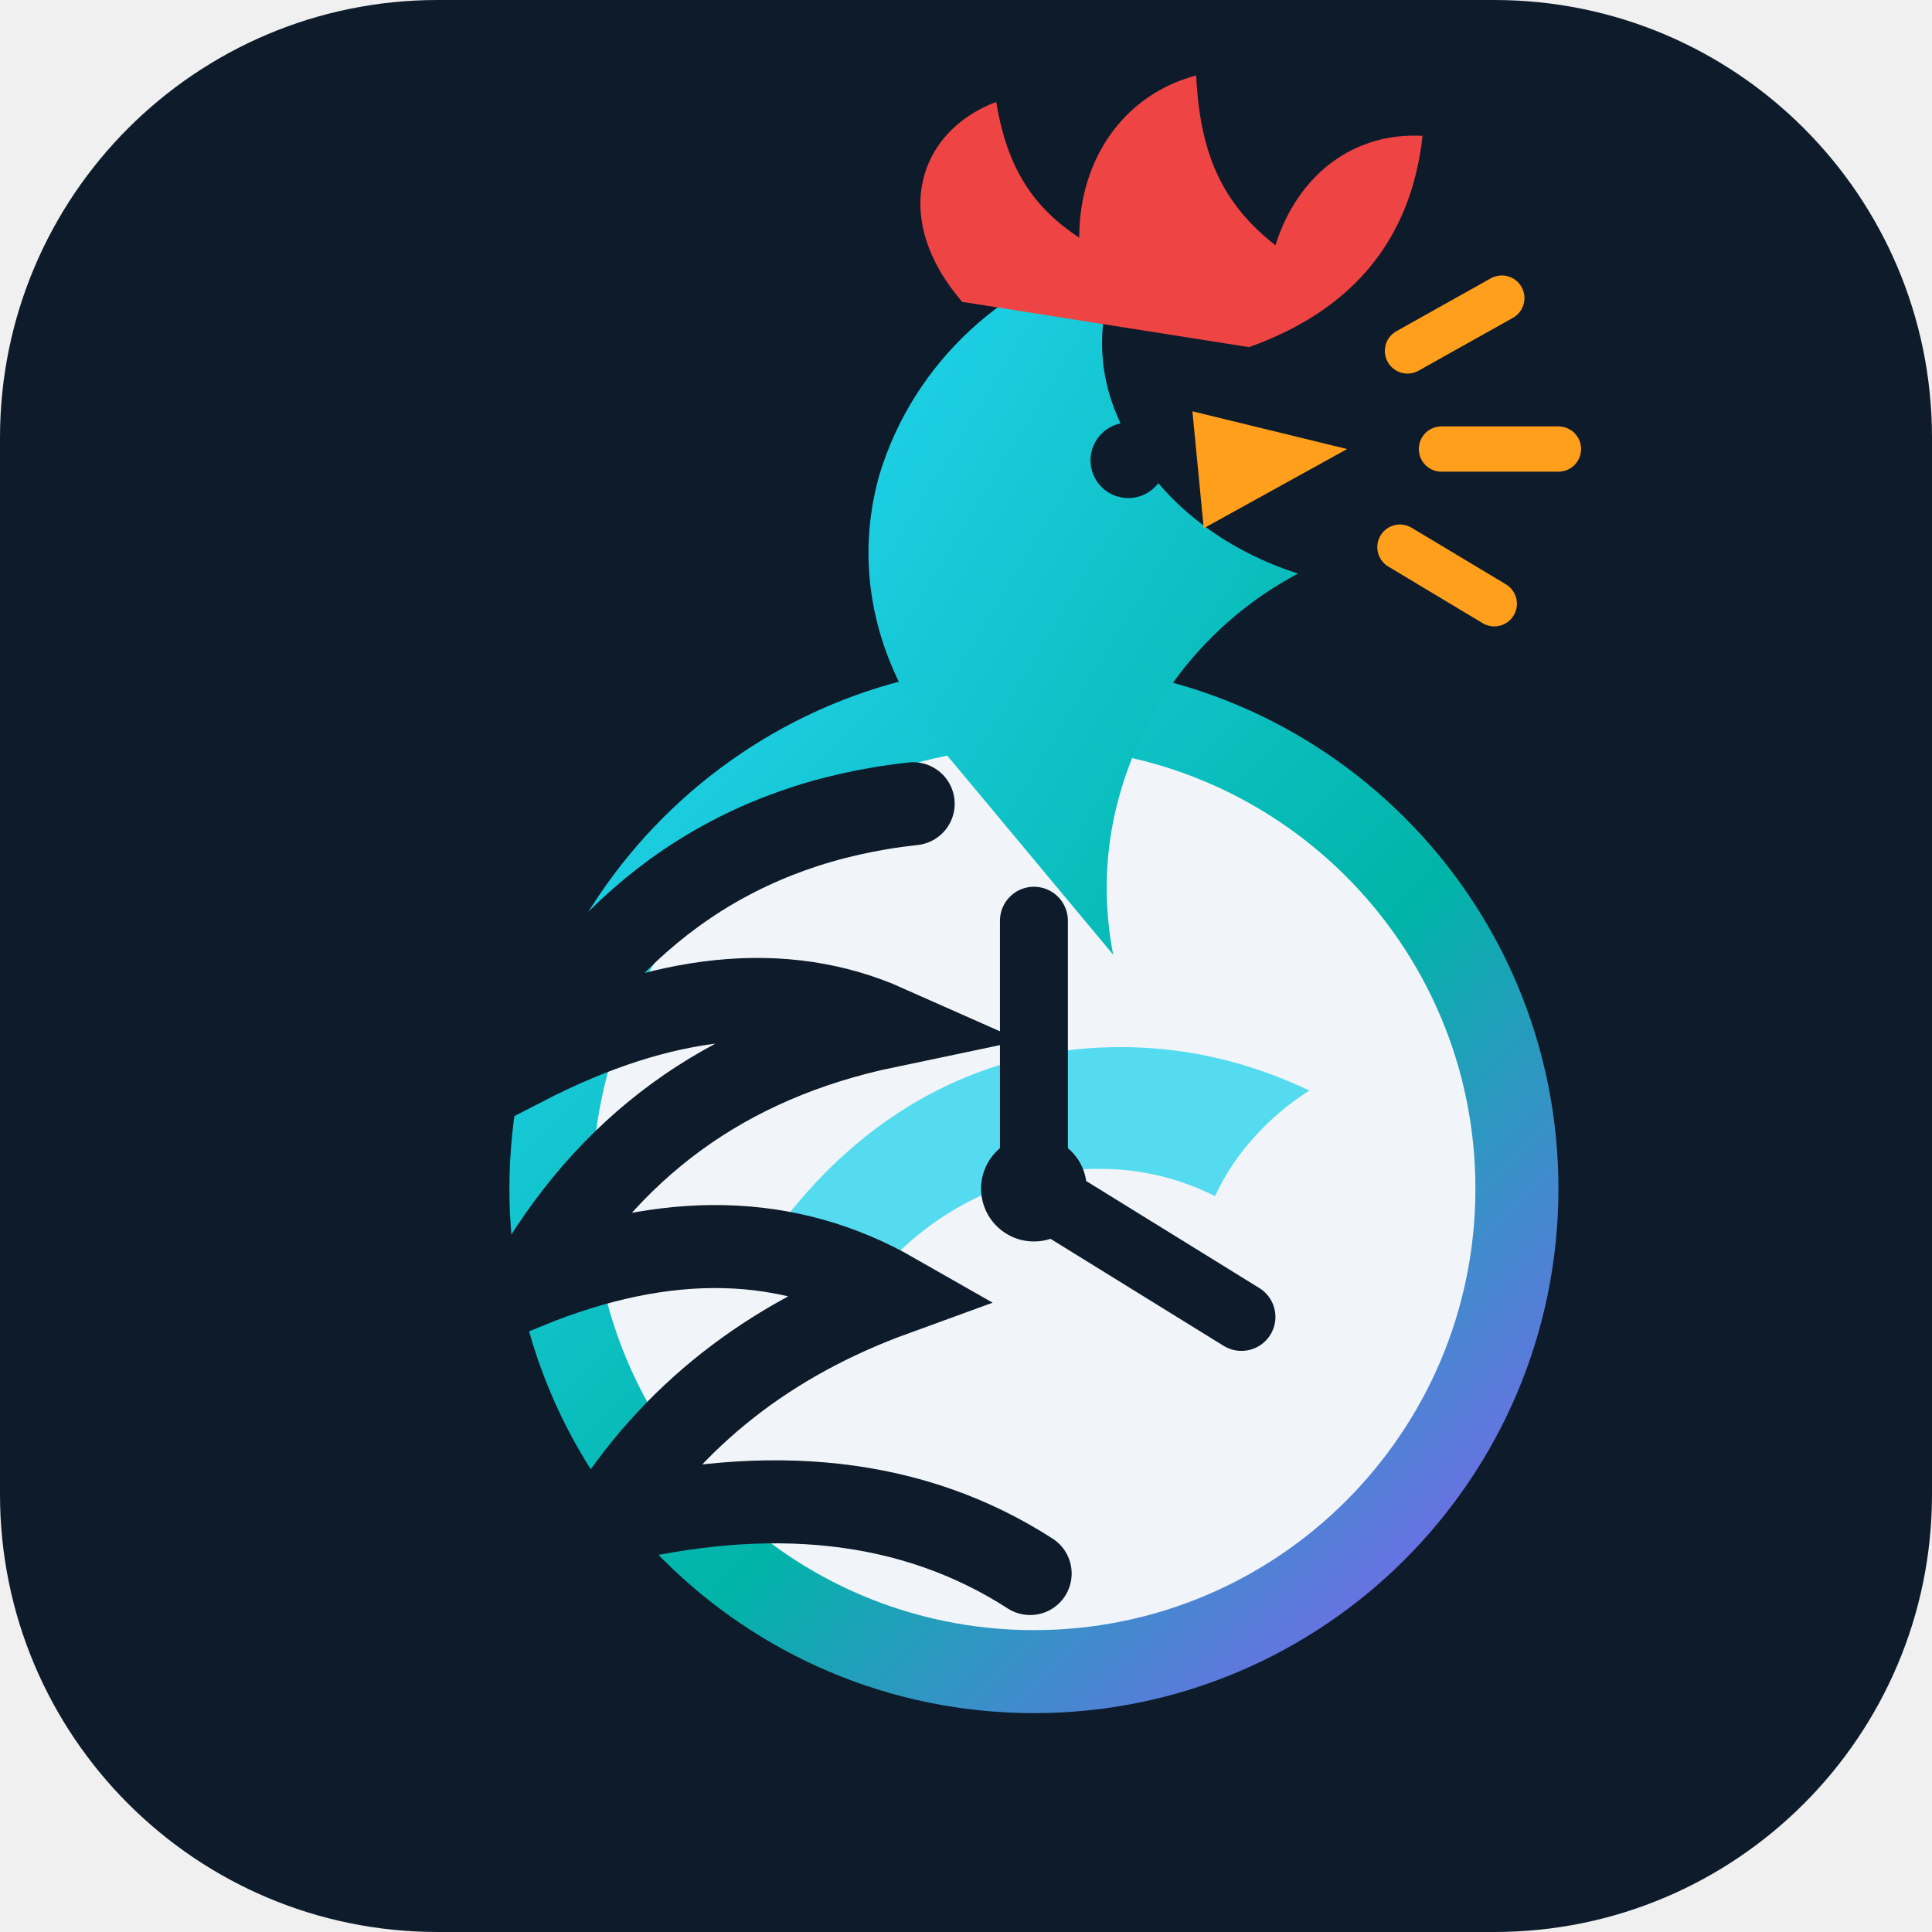
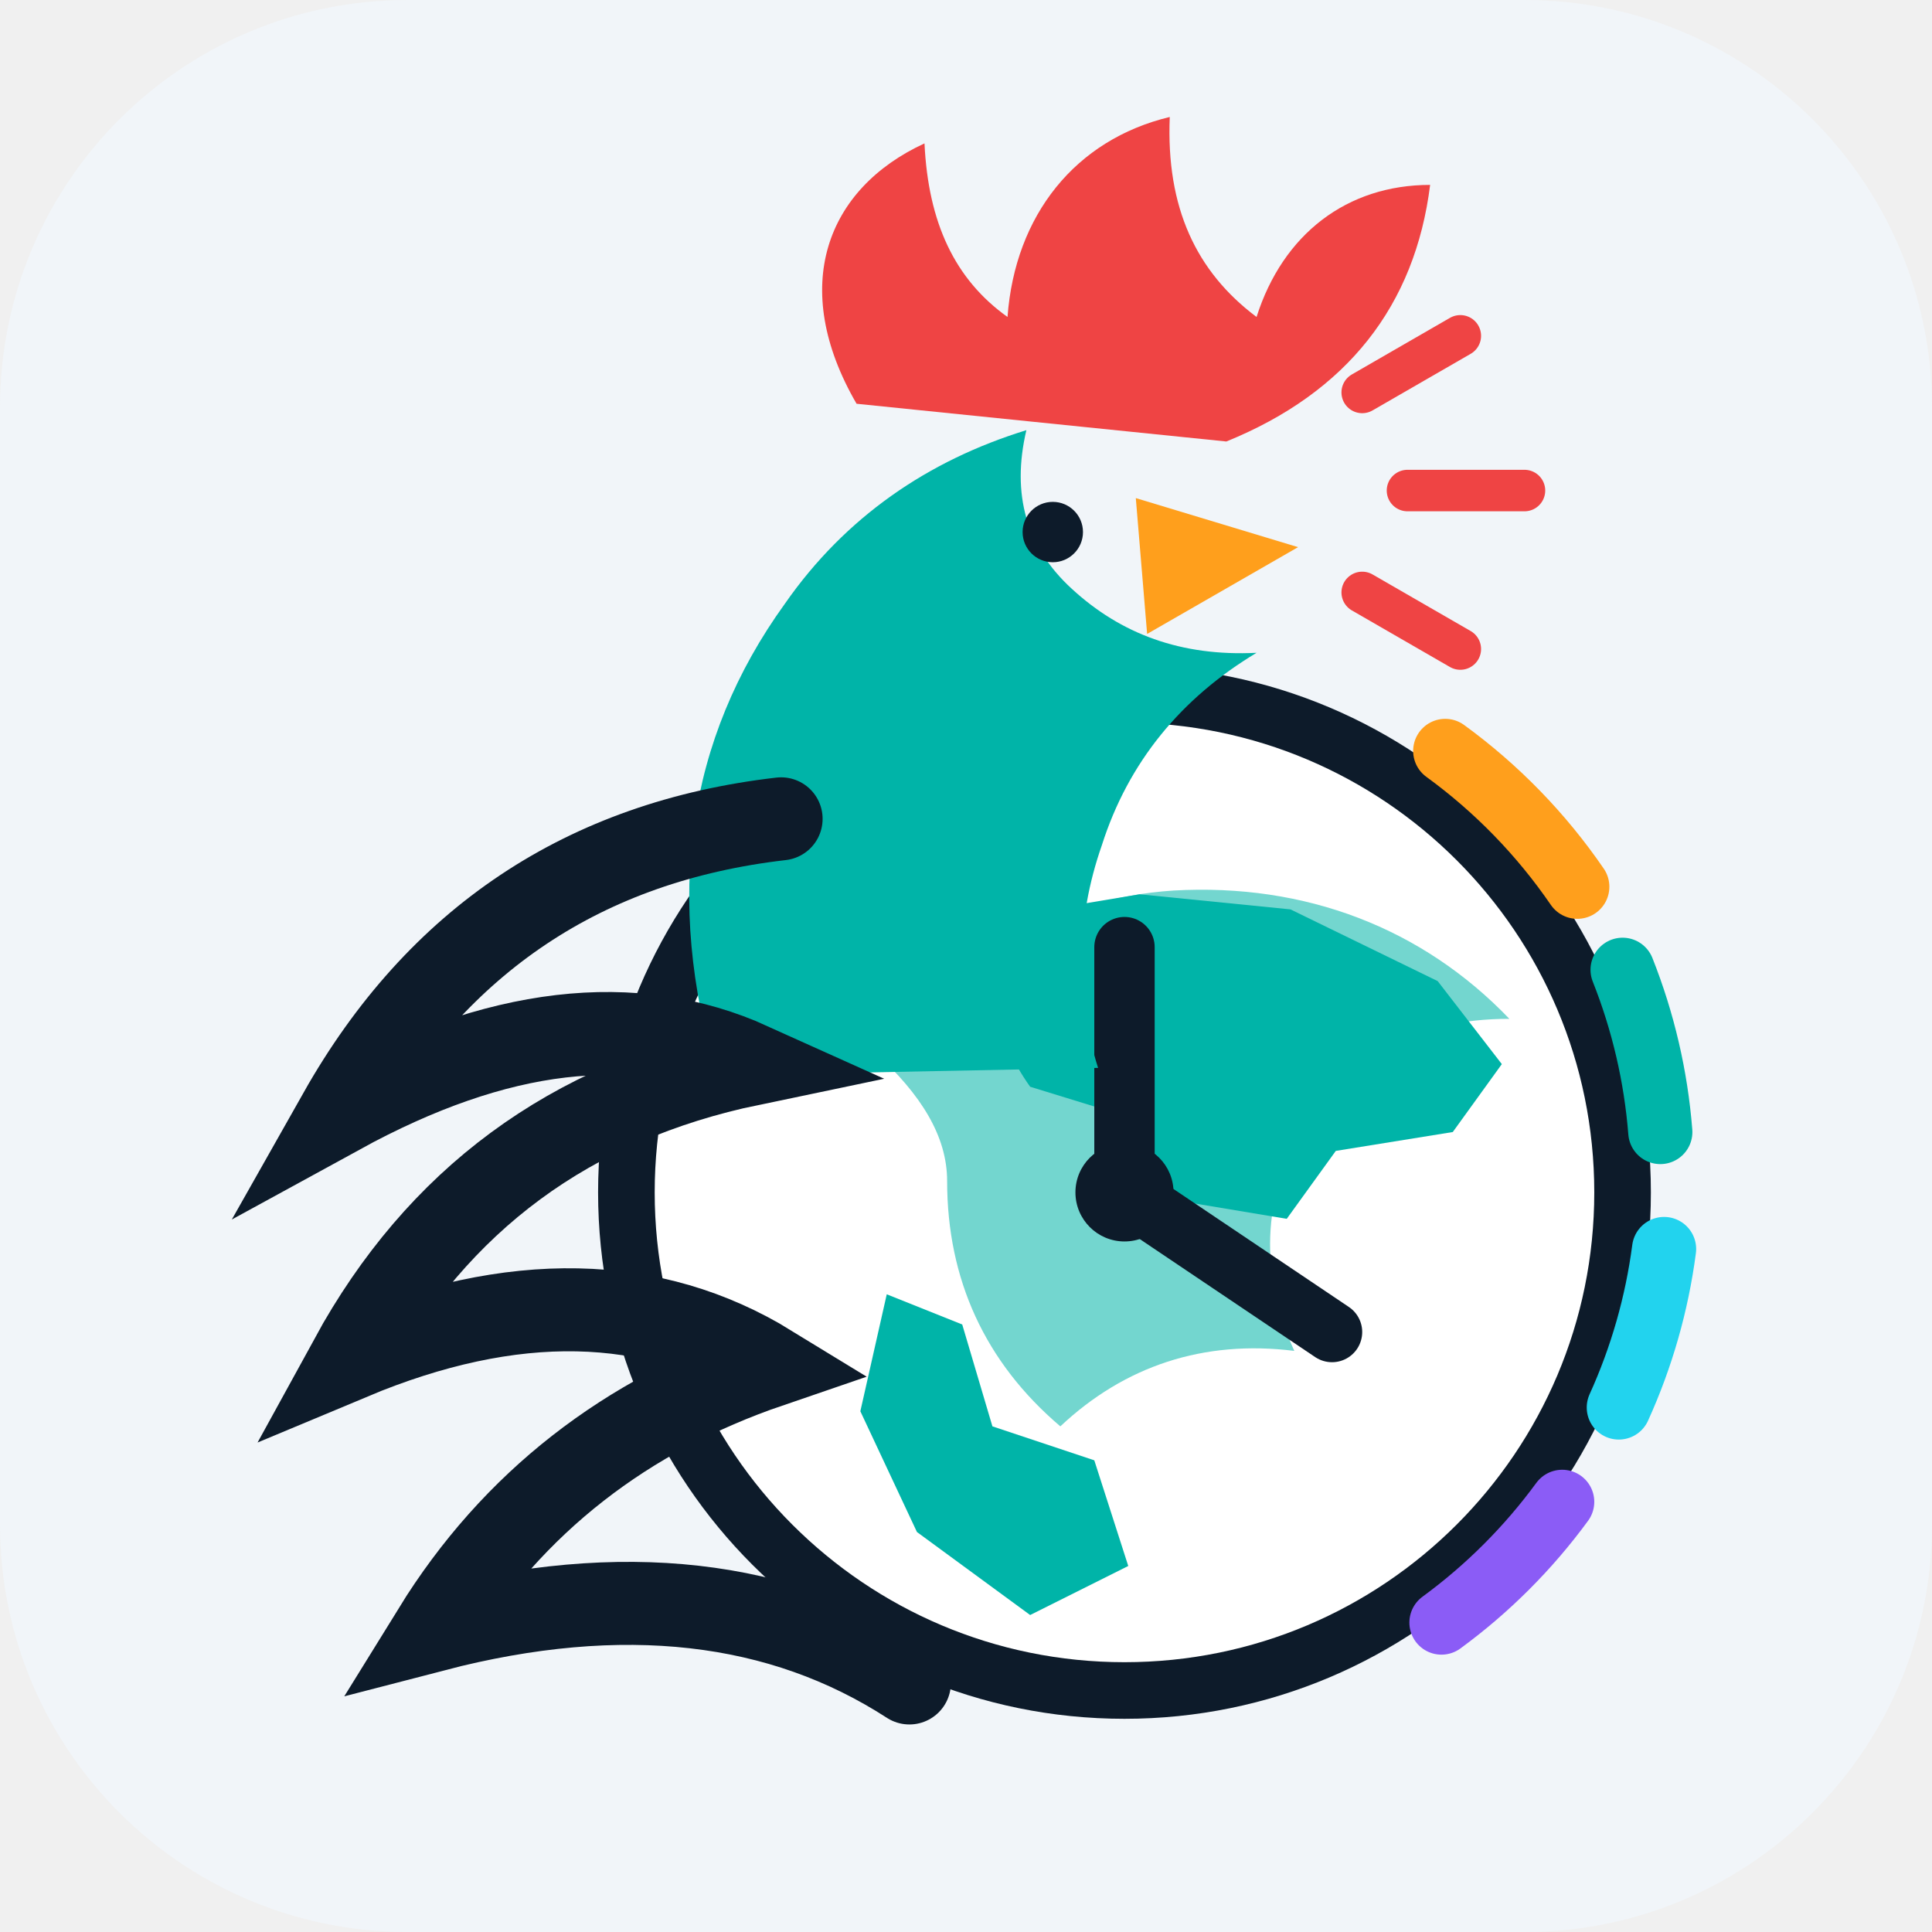
- <svg xmlns="http://www.w3.org/2000/svg" viewBox="0 0 512 512" role="img" aria-labelledby="title desc">
-   <defs>
-     <linearGradient id="body" x1="0" y1="0" x2="1" y2="1">
-       <stop offset="0" stop-color="#22D3EE" />
-       <stop offset="1" stop-color="#00B4A8" />
-     </linearGradient>
-     <linearGradient id="ring" x1="0" y1="0" x2="1" y2="1">
-       <stop offset="0" stop-color="#22D3EE" />
-       <stop offset=".55" stop-color="#00B4A8" />
-       <stop offset="1" stop-color="#8B5CF6" />
-     </linearGradient>
-   </defs>
-   <rect width="512" height="512" rx="116" fill="#0D1B2A" />
-   <circle cx="274" cy="315" r="128" fill="#F1F5F9" />
-   <circle cx="274" cy="315" r="128" fill="none" stroke="url(#ring)" stroke-width="22" />
-   <path d="M208 323c21-27 48-42 78-45 22-2 42 2 61 11-11 7-20 17-25 28-12-6-24-8-37-7-25 3-44 15-59 36z" fill="#22D3EE" opacity=".75" />
-   <path d="M250 199c-18-22-24-48-17-73 9-30 34-53 65-60-7 15-8 30-2 44 8 20 26 35 48 42-17 9-31 23-40 40-10 20-13 40-9 61z" fill="url(#body)" />
-   <circle cx="299" cy="122" r="10" fill="#0D1B2A" />
-   <path d="M316 109l41 10-38 21z" fill="#FF9F1C" />
-   <path d="M255 80c-19-22-12-45 9-53 3 18 10 28 22 36 0-21 12-38 31-43 1 21 7 34 21 45 6-19 21-30 39-29-3 27-18 46-46 56z" fill="#EF4444" />
-   <path d="M242 213c-46 5-80 29-103 69 37-19 69-22 96-10-43 9-74 32-95 69 37-15 69-14 97 2-33 12-59 32-77 61 44-11 82-7 113 13" fill="none" stroke="#0D1B2A" stroke-width="22" stroke-linecap="round" />
-   <path d="M274 315V244M274 315l55 34" fill="none" stroke="#0D1B2A" stroke-width="18" stroke-linecap="round" />
-   <circle cx="274" cy="315" r="14" fill="#0D1B2A" />
-   <path d="M373 93l25-14M382 119h31M371 145l25 15" stroke="#FF9F1C" stroke-width="12" stroke-linecap="round" />
+ <svg xmlns="http://www.w3.org/2000/svg" viewBox="0 0 512 512" role="img" aria-label="Kikiroo rooster globe clock">
+   <rect width="512" height="512" rx="108" fill="#F1F5F9" />
+   <circle cx="298" cy="316" r="132" fill="#fff" stroke="#0D1B2A" stroke-width="15" />
+   <path d="M232 279c20-25 48-41 79-43 35-2 66 10 89 34-25 0-43 10-54 28-12 19-12 40-3 60-24-3-45 4-62 20-20-17-30-39-30-65 0-12-7-23-19-34z" fill="#00B4A8" opacity=".55" />
+   <path d="M266 243c-5 16-3 31 7 45l26 8 12 22 30 5 13-18 31-5 13-18-17-22-39-19-40-4zM235 343l20 8 8 27 27 9 9 28-26 13-30-22-15-32z" fill="#00B4A8" />
+   <path d="M298 316V251M298 316l55 37" fill="none" stroke="#0D1B2A" stroke-width="16" stroke-linecap="round" />
+   <circle cx="298" cy="316" r="13" fill="#0D1B2A" />
+   <path d="M190 285C176 238 182 196 208 160c16-23 38-38 64-46-4 17 0 31 12 42 13 12 29 18 49 17-20 12-34 29-41 51-7 20-7 40-1 59z" fill="#00B4A8" />
+   <circle cx="279" cy="141" r="8" fill="#0D1B2A" />
+   <path d="M301 132l43 13-40 23z" fill="#FF9F1C" />
+   <path d="M227 107c-18-31-8-57 18-69 1 21 8 36 22 46 2-27 18-47 43-53-1 24 7 41 23 53 7-22 24-35 46-35-4 32-22 55-54 68z" fill="#EF4444" />
+   <path d="M207 217c-52 6-91 32-117 78 42-23 78-27 109-13-48 10-83 36-106 78 43-18 80-17 111 2-38 13-68 36-89 70 50-13 92-8 126 14" fill="none" stroke="#0D1B2A" stroke-width="22" stroke-linecap="round" />
+   <path d="M383 199a148 148 0 0 1 35 36" fill="none" stroke="#FF9F1C" stroke-width="17" stroke-linecap="round" />
+   <path d="M430 257a148 148 0 0 1 10 43" fill="none" stroke="#00B4A8" stroke-width="17" stroke-linecap="round" />
+   <path d="M441 331a148 148 0 0 1-12 42" fill="none" stroke="#22D3EE" stroke-width="17" stroke-linecap="round" />
+   <path d="M414 398a148 148 0 0 1-32 32" fill="none" stroke="#8B5CF6" stroke-width="17" stroke-linecap="round" />
+   <path d="M361 104l26-15M373 130h31M361 157l26 15" stroke="#EF4444" stroke-width="11" stroke-linecap="round" />
</svg>
